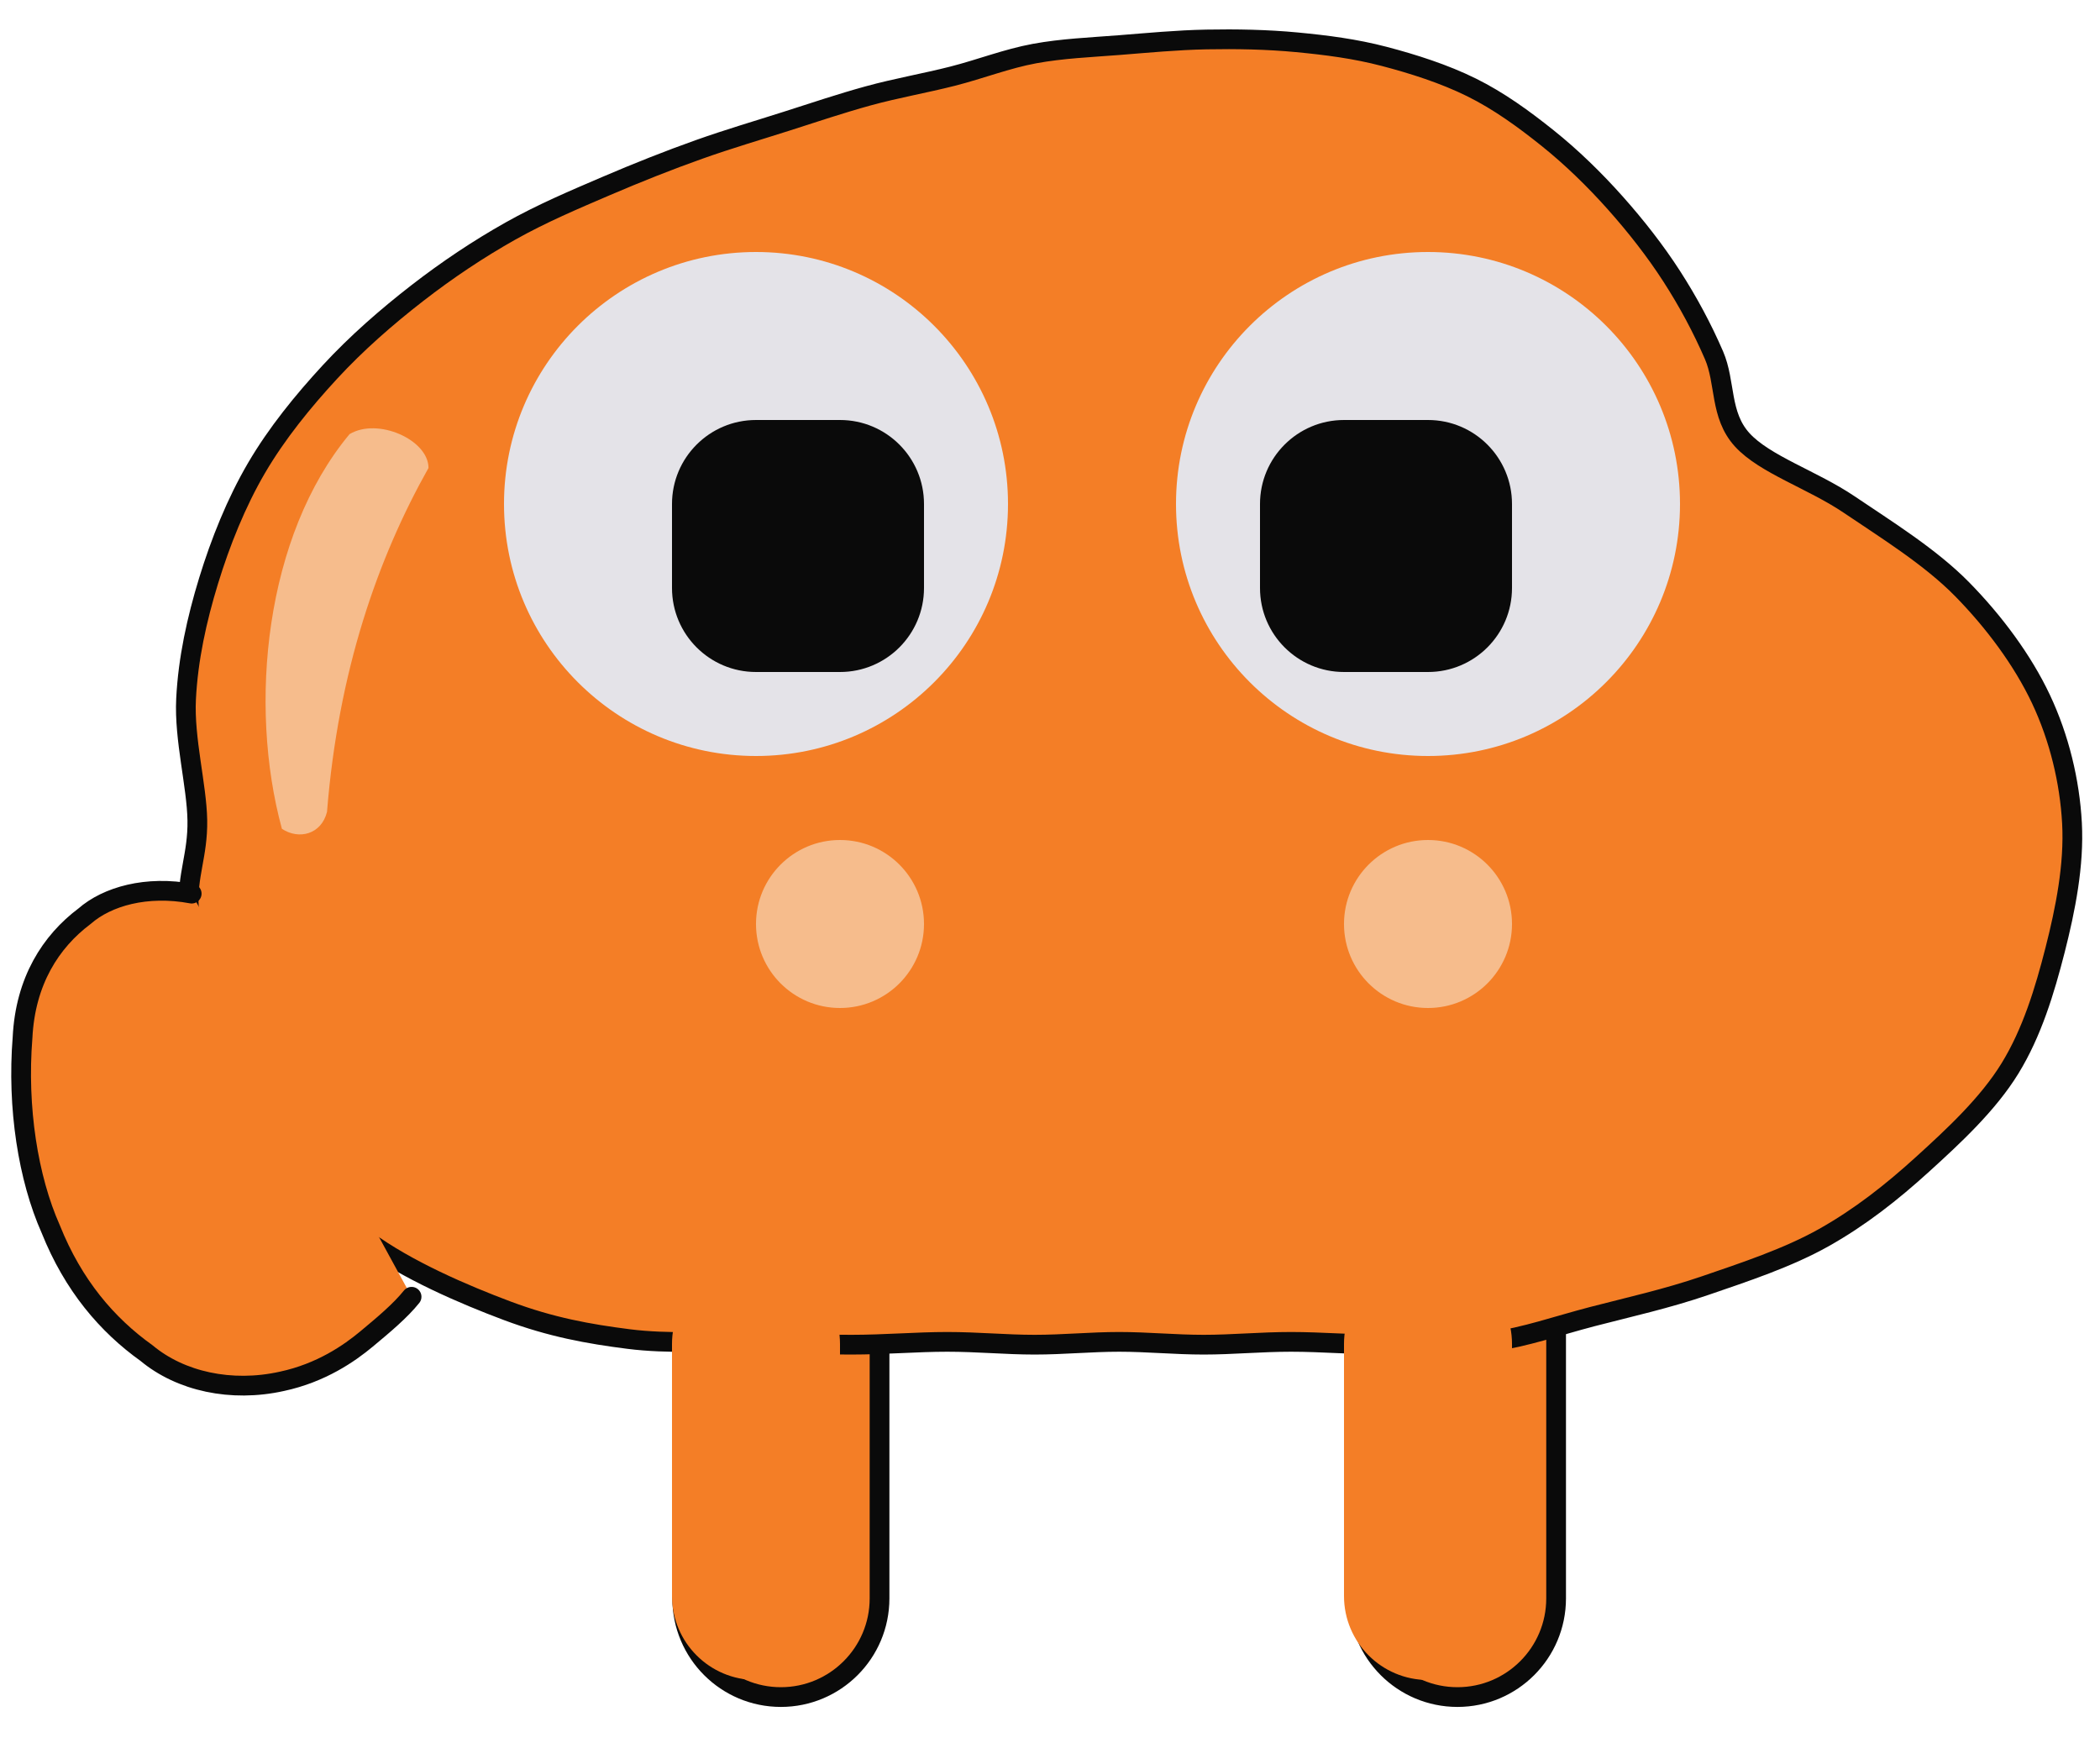
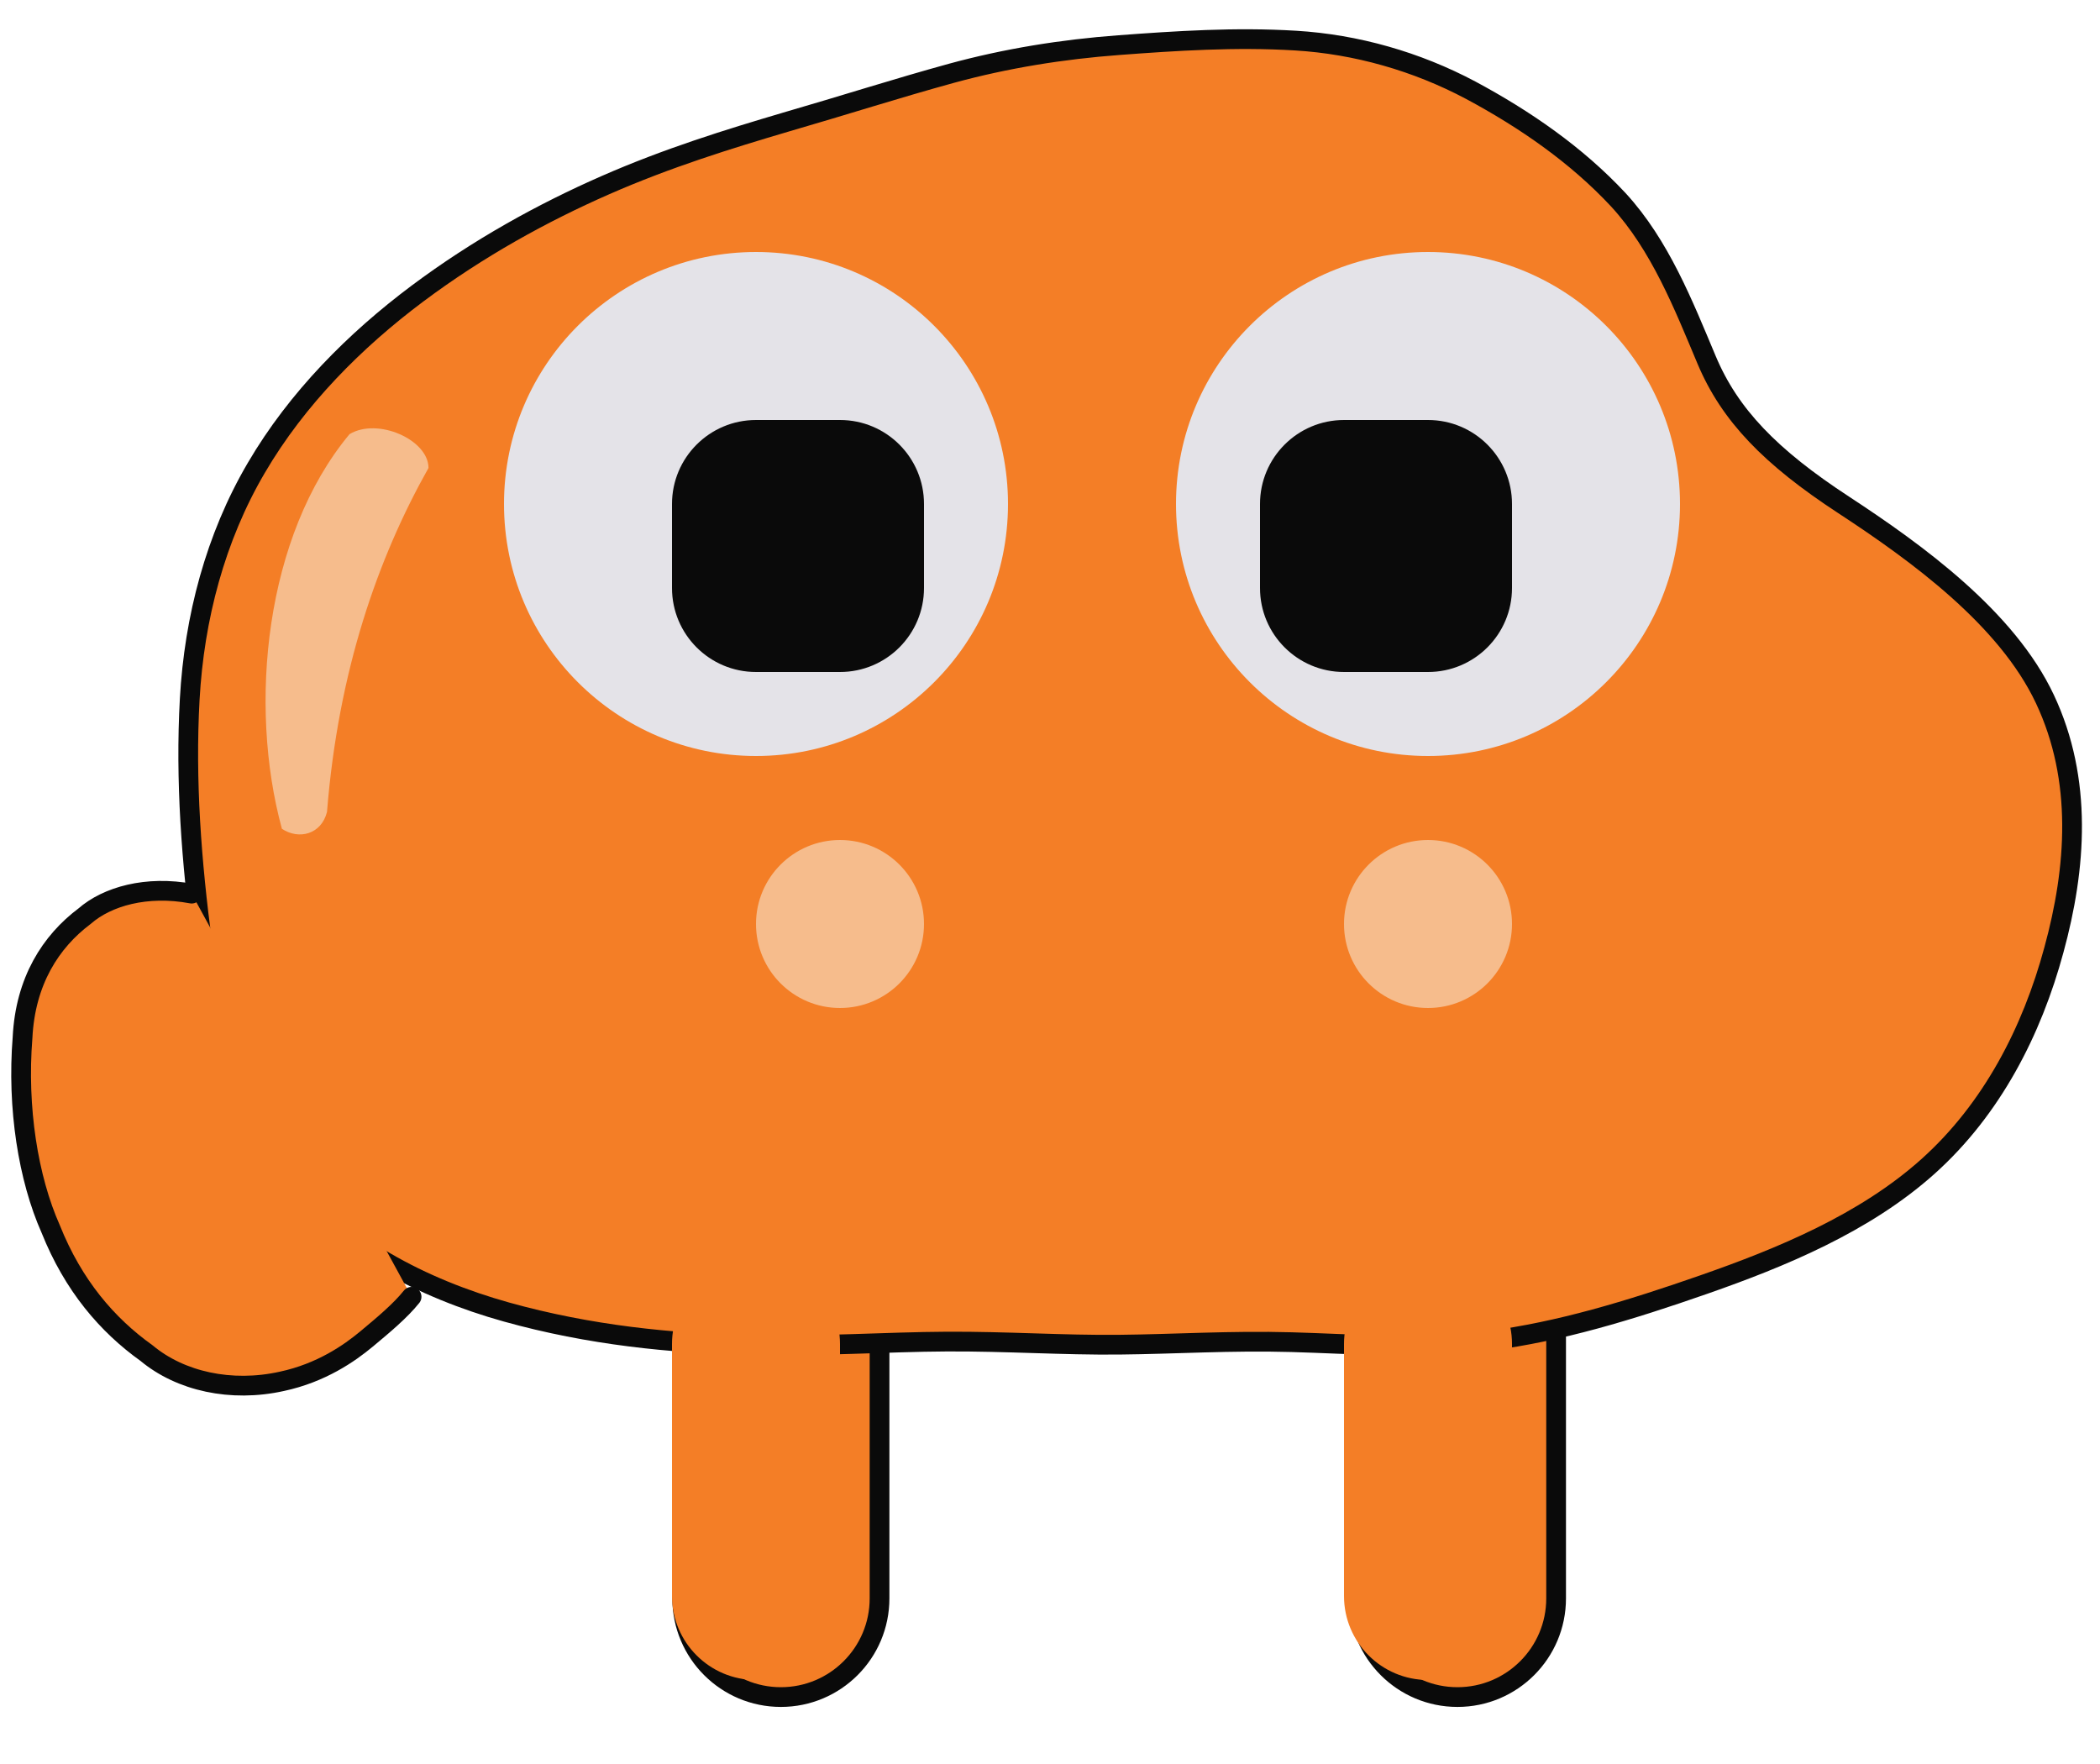
<svg xmlns="http://www.w3.org/2000/svg" viewBox="0 0 25 21" width="25" height="21">
  <g transform="scale(0.03356) translate(12 8)">
-     <path d="M230 455v104a35 35 0 0 0 70 0v-104z" fill="#f47e26" stroke="#0a0a0a" stroke-width="7" stroke-linecap="round" stroke-linejoin="round" />
-     <path d="M470 455v104a35 35 0 0 0 70 0v-104z" fill="#f47e26" stroke="#0a0a0a" stroke-width="7" stroke-linecap="round" stroke-linejoin="round" />
-     <path d="M712 240C718.5 253.8 722.2 269.2 723 284C723.8 298.8 720.7 314.5 717 329C713.3 343.5 708.8 358.3 701 371C693.2 383.7 681.0 395.0 670 405C659.0 415.0 647.8 423.8 635 431C622.2 438.2 606.7 443.3 593 448C579.3 452.7 565.7 455.7 553 459C540.3 462.3 529.2 466.3 517 468C504.8 469.7 491.8 469.0 480 469C468.2 469.0 456.8 468.0 446 468C435.2 468.0 425.2 469.0 415 469C404.8 469.0 395.0 468.0 385 468C375.0 468.0 365.2 469.0 355 469C344.8 469.0 334.8 468.0 324 468C313.2 468.0 301.8 469.0 290 469C278.2 469.0 266.2 468.3 253 468C239.8 467.7 225.2 468.8 211 467C196.8 465.2 183.5 462.8 168 457C152.5 451.2 132.3 442.5 118 432C103.7 421.5 91.3 407.3 82 394C72.7 380.7 66.5 365.3 62 352C57.5 338.7 55.7 325.5 55 314C54.3 302.5 58.2 295.3 58 283C57.8 270.7 53.3 254.2 54 240C54.7 225.8 57.8 211.7 62 198C66.2 184.3 71.8 170.3 79 158C86.2 145.7 95.5 134.3 105 124C114.5 113.7 125.3 104.3 136 96C146.7 87.7 157.8 80.3 169 74C180.2 67.7 191.8 62.8 203 58C214.2 53.2 225.3 48.8 236 45C246.7 41.2 257.0 38.2 267 35C277.0 31.8 286.2 28.7 296 26C305.8 23.3 316.2 21.5 326 19C335.8 16.5 345.2 12.8 355 11C364.8 9.2 374.8 8.8 385 8C395.2 7.2 405.5 6.2 416 6C426.5 5.8 437.5 6.0 448 7C458.5 8.0 468.7 9.3 479 12C489.3 14.7 500.3 18.2 510 23C519.7 27.8 528.5 34.2 537 41C545.5 47.8 553.7 55.8 561 64C568.3 72.2 575.2 81.0 581 90C586.8 99.0 591.8 108.3 596 118C600.2 127.7 598.0 139.2 606 148C614.0 156.8 631.0 162.2 644 171C657.0 179.8 672.7 189.5 684 201C695.3 212.5 705.5 226.2 712 240Z" fill="#f47e26" stroke="#0a0a0a" stroke-width="7" stroke-linecap="round" stroke-linejoin="round" />
-     <path d="M56 309C40 306 26 310 18 317C6 326-3 340-4 360C-6 385-2 410 6 428C14 448 26 462 40 472C52 482 70 486 88 482C102 479 112 472 118 467C124 462 130 457 134 452" fill="#f47e26" stroke="#0a0a0a" stroke-width="7" stroke-linecap="round" stroke-linejoin="round" />
-     <path d="M112 146c-30 36-36 96-24 140 6 4 14 2 16-6 4-50 18-90 36-122 0-10-18-18-28-12z" fill="#f6bc8c" />
+     <path d="M470.0 455v104a35 35 0 0 0 70 0v-104z" fill="#f47e26" stroke="#0a0a0a" stroke-width="7" stroke-linecap="round" stroke-linejoin="round" />
+     <path d="M230.0 455v104a35 35 0 0 0 70 0v-104z" fill="#f47e26" stroke="#0a0a0a" stroke-width="7" stroke-linecap="round" stroke-linejoin="round" />
+     <path d="M713.4 240.0C726.9 268.7 724.5 300.0 716.6 328.9C708.8 357.8 694.6 385.4 672.0 405.7C649.4 426.0 619.5 438.2 592.6 447.6C565.7 457.0 541.1 464.4 516.4 467.6C491.7 470.7 467.6 468.7 446.1 468.1C424.6 467.5 405.0 468.8 385.0 469.0C365.0 469.2 345.3 467.8 323.9 467.9C302.6 468.0 279.0 469.7 252.7 469.1C226.4 468.5 197.3 465.7 167.6 457.4C137.9 449.1 108.6 433.9 90.0 410.3C71.3 386.8 63.8 356.5 59.8 327.1C55.9 297.8 53.7 268.8 55.3 240.0C56.9 211.2 64.4 182.7 78.9 158.0C93.4 133.2 114.1 112.6 136.0 96.2C157.8 79.9 180.6 67.4 202.7 57.7C224.8 48.0 246.5 41.3 266.8 35.3C287.2 29.4 306.2 23.3 325.5 18.0C344.9 12.7 364.8 9.5 385.0 8.0C405.2 6.5 426.1 5.1 447.6 6.4C469.1 7.7 490.5 13.8 509.7 24.0C528.9 34.3 547.2 46.9 562.1 62.9C576.9 79.0 585.2 100.2 593.4 119.7C601.6 139.2 616.0 154.1 642.0 171.1C668.1 188.2 699.9 211.3 713.4 240.0Z" fill="#f47e26" stroke="#0a0a0a" stroke-width="7" stroke-linecap="round" stroke-linejoin="round" />
+     <path d="M56.0 309.0C40.0 306.0 26.0 310.0 18.0 317.0C6.0 326.0 -3.0 340.0 -4.0 360.0C-6.0 385.0 -2.0 410.0 6.0 428.0C14.0 448.0 26.0 462.0 40.0 472.0C52.0 482.0 70.0 486.0 88.0 482.0C102.0 479.0 112.0 472.0 118.0 467.0C124.0 462.0 130.0 457.0 134.0 452.0" fill="#f47e26" stroke="#0a0a0a" stroke-width="7" stroke-linecap="round" stroke-linejoin="round" />
+     <path transform="translate(0.0 0)" d="M112 146c-30 36-36 96-24 140 6 4 14 2 16-6 4-50 18-90 36-122 0-10-18-18-28-12z" fill="#f6bc8c" />
  </g>
  <rect x="8" y="15" width="2" height="5" rx="1" fill="#f47e26" />
  <rect x="16" y="15" width="2" height="5" rx="1" fill="#f47e26" />
  <rect x="6" y="3" width="6" height="6" rx="3" fill="#e4e3e8" />
  <rect x="14" y="3" width="6" height="6" rx="3" fill="#e4e3e8" />
  <rect x="8" y="5" width="3" height="3" rx="1" fill="#0a0a0a" />
  <rect x="15" y="5" width="3" height="3" rx="1" fill="#0a0a0a" />
  <rect x="9" y="10" width="2" height="2" rx="1" fill="#f6bc8c" />
  <rect x="16" y="10" width="2" height="2" rx="1" fill="#f6bc8c" />
</svg>
